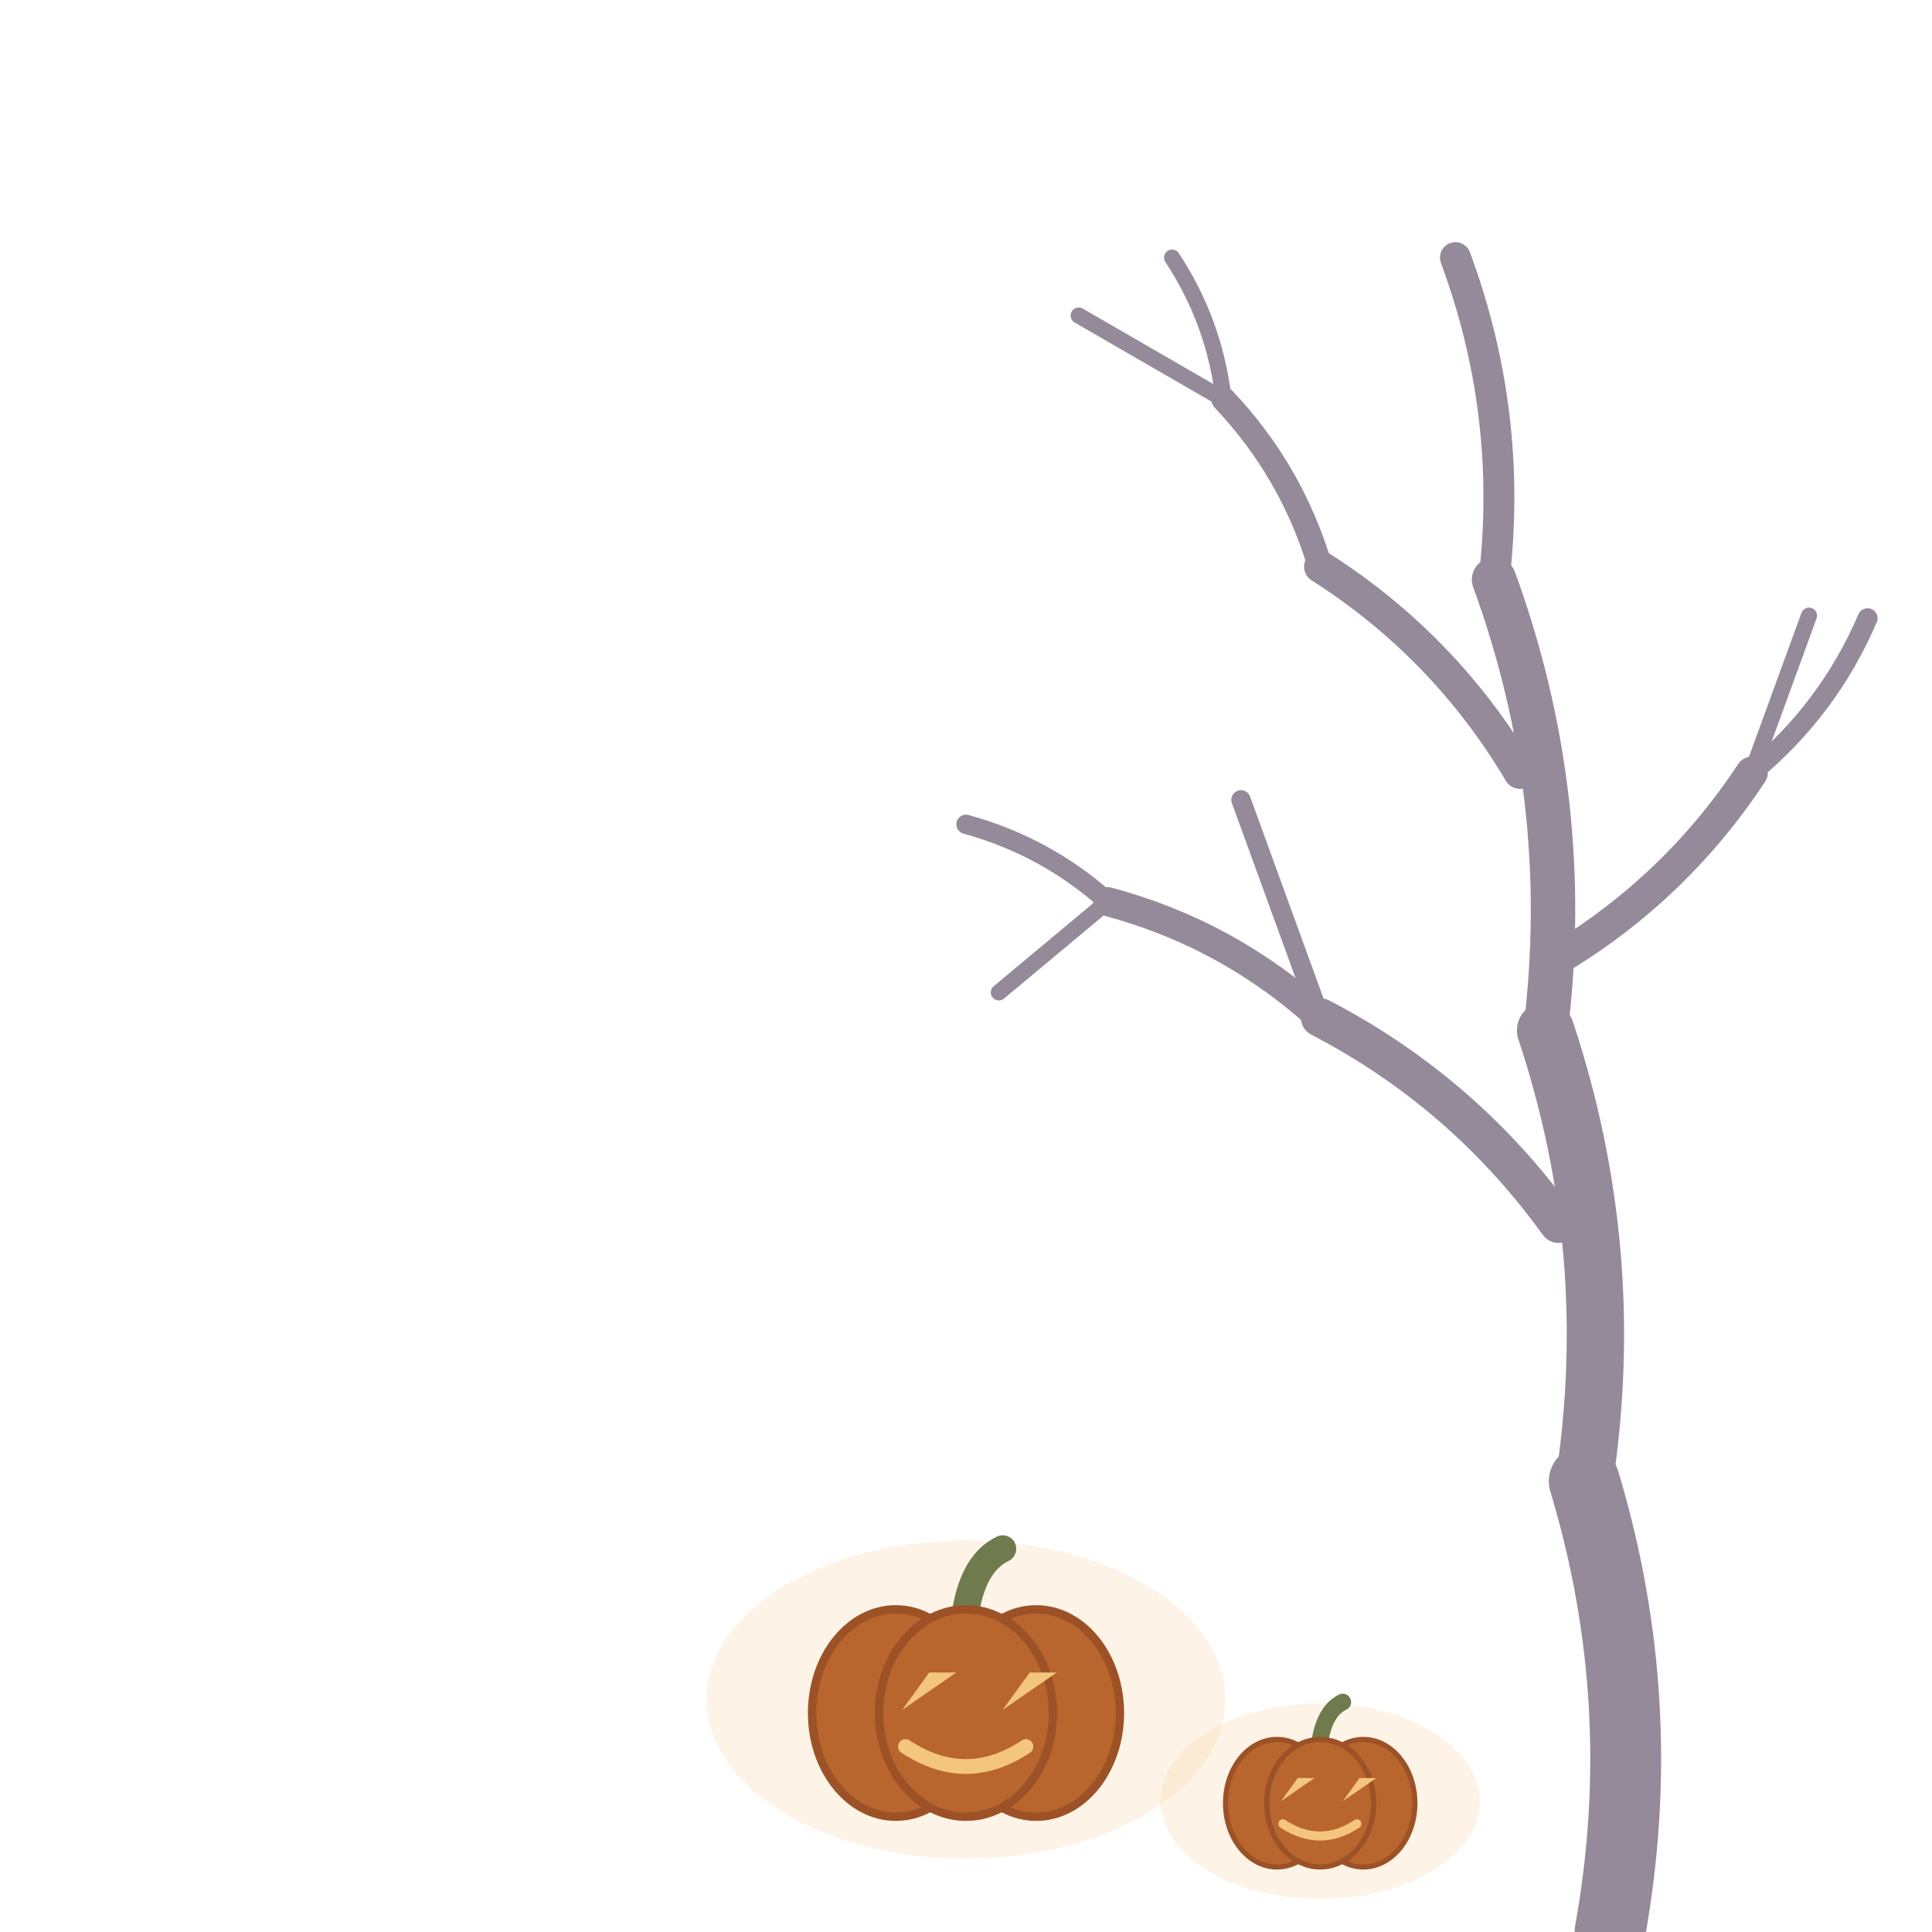
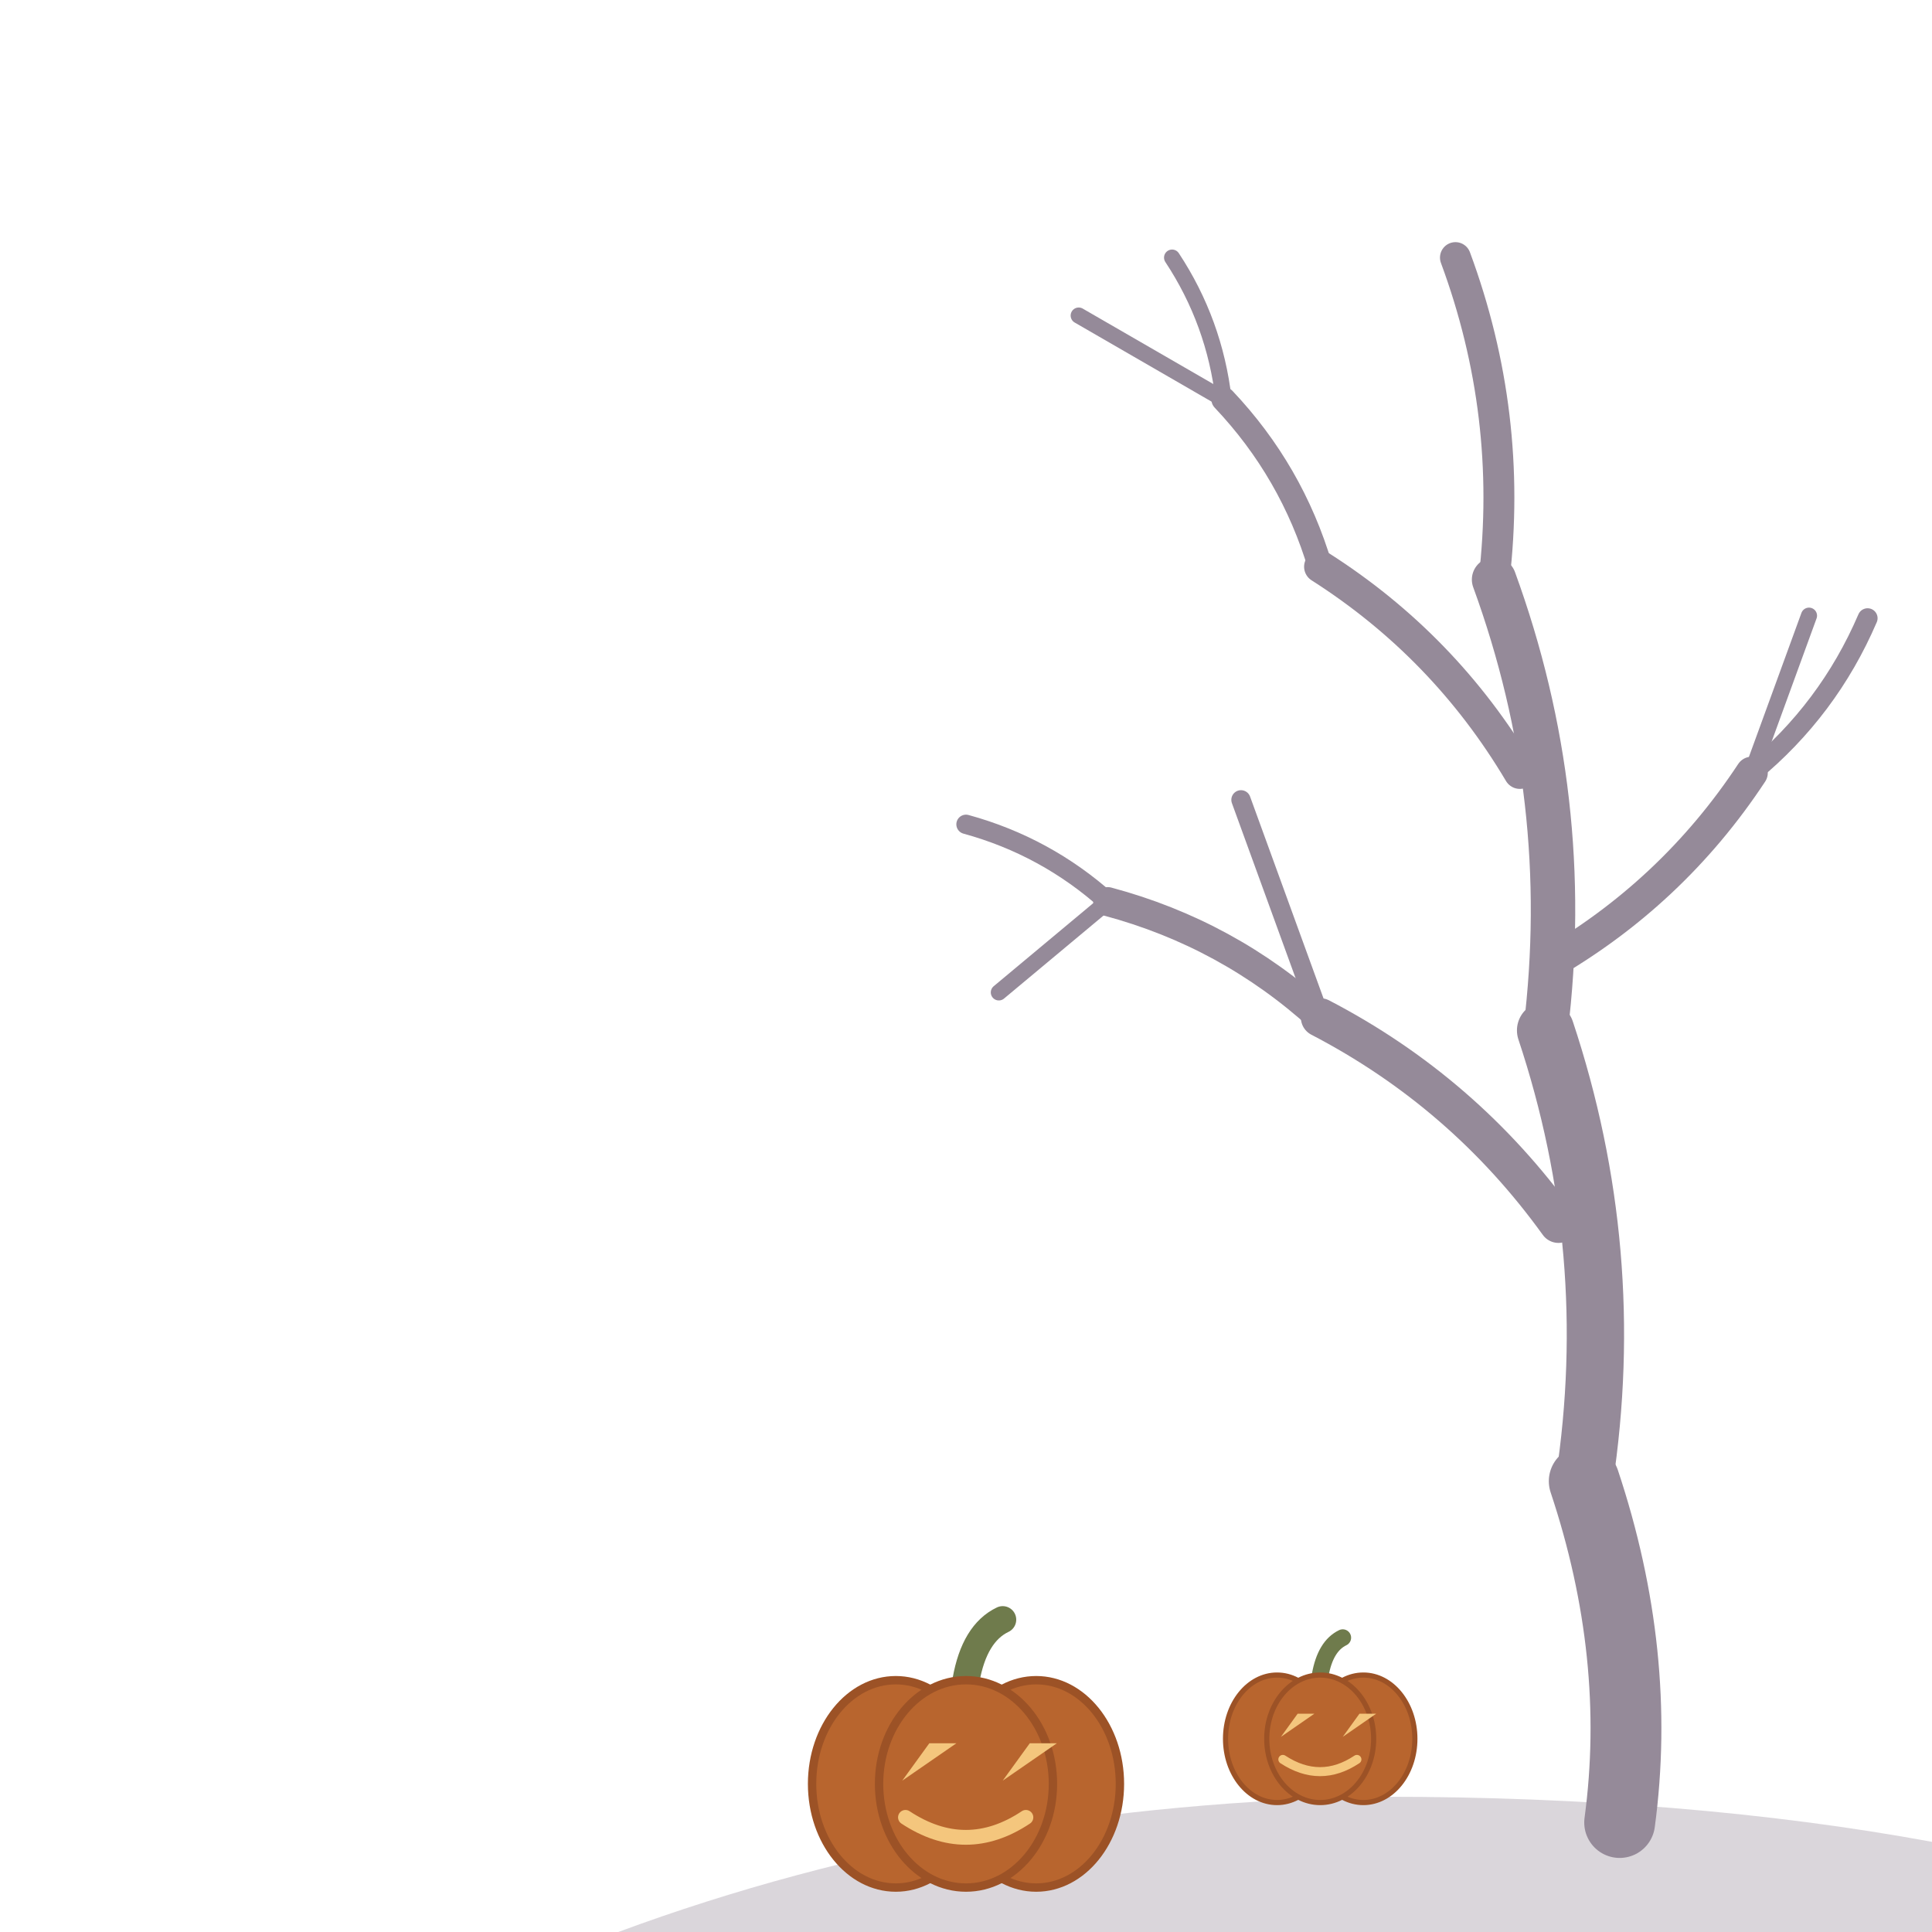
<svg xmlns="http://www.w3.org/2000/svg" viewBox="0 0 300 300" width="300" height="300">
-   <path d="M250 300Q256.4 264.5 246 230" fill="none" stroke="#958A99" stroke-width="11" stroke-linecap="round" opacity="1" />
+   <path d="M96 300Q150 280 215 279Q262 279 300 286L300 300Z" fill="#958A99" opacity="0.35" />
+   <path d="M251.5 283Q255 257 246 230" fill="none" stroke="#958A99" stroke-width="11" stroke-linecap="round" opacity="1" />
  <path d="M246 230Q251.4 194.3 240 160" fill="none" stroke="#958A99" stroke-width="8.9" stroke-linecap="round" opacity="1" />
  <path d="M240 160Q244.4 124 232 90" fill="none" stroke="#958A99" stroke-width="6.9" stroke-linecap="round" opacity="1" />
  <path d="M232 90Q235 64.3 226 40" fill="none" stroke="#958A99" stroke-width="4.8" stroke-linecap="round" opacity="1" />
  <path d="M242 190Q227.3 169.6 205 158" fill="none" stroke="#958A99" stroke-width="6" stroke-linecap="round" opacity="1" />
  <path d="M205 158Q190.7 145 172 140" fill="none" stroke="#958A99" stroke-width="4.5" stroke-linecap="round" opacity="1" />
  <path d="M172 140Q162.4 131.4 150 128" fill="none" stroke="#958A99" stroke-width="3" stroke-linecap="round" opacity="1" />
  <path d="M236 120Q224.3 100.3 205 88" fill="none" stroke="#958A99" stroke-width="5" stroke-linecap="round" opacity="1" />
  <path d="M205 88Q200.6 73.2 190 62" fill="none" stroke="#958A99" stroke-width="3.8" stroke-linecap="round" opacity="1" />
  <path d="M190 62Q188.6 50 182 40" fill="none" stroke="#958A99" stroke-width="2.5" stroke-linecap="round" opacity="1" />
  <path d="M240 150Q259.6 138.8 272 120" fill="none" stroke="#958A99" stroke-width="5" stroke-linecap="round" opacity="1" />
  <path d="M272 120Q283.9 110.2 290 96" fill="none" stroke="#958A99" stroke-width="3.1" stroke-linecap="round" opacity="1" />
  <path d="M205 158L192.7 124.2" stroke="#958A99" stroke-width="3" stroke-linecap="round" />
  <path d="M190 62L167.5 49" stroke="#958A99" stroke-width="2.5" stroke-linecap="round" />
  <path d="M272 120L280.9 95.6" stroke="#958A99" stroke-width="2.5" stroke-linecap="round" />
  <path d="M172 140L155.1 154.1" stroke="#958A99" stroke-width="2.5" stroke-linecap="round" />
-   <ellipse cx="150" cy="263.9" rx="40.3" ry="24.7" fill="rgba(244, 198, 125, 0.18)" />
-   <path d="M150 249.9q1.3 -7.3 5.7 -9.4" fill="none" stroke="#6F7B4C" stroke-width="4.2" stroke-linecap="round" />
-   <ellipse cx="139.1" cy="266" rx="13" ry="16.1" fill="#B8652E" stroke="#9C5226" stroke-width="1.3" />
-   <ellipse cx="160.9" cy="266" rx="13" ry="16.1" fill="#B8652E" stroke="#9C5226" stroke-width="1.3" />
-   <ellipse cx="150" cy="266" rx="13.5" ry="16.1" fill="#B8652E" stroke="#9C5226" stroke-width="1.3" />
-   <path d="M140.1 265.5l4.2 -5.8h4.2z M155.7 265.5l4.2 -5.8h4.2z" fill="#F4C67D" />
-   <path d="M140.6 271.2q9.4 6.2 18.7 0" fill="none" stroke="#F4C67D" stroke-width="2.3" stroke-linecap="round" />
-   <ellipse cx="205" cy="279.7" rx="24.8" ry="15.2" fill="rgba(244, 198, 125, 0.18)" />
-   <path d="M205 270.1q0.8 -4.5 3.5 -5.8" fill="none" stroke="#6F7B4C" stroke-width="2.6" stroke-linecap="round" />
-   <ellipse cx="198.3" cy="280" rx="8" ry="9.9" fill="#B8652E" stroke="#9C5226" stroke-width="0.8" />
-   <ellipse cx="211.7" cy="280" rx="8" ry="9.9" fill="#B8652E" stroke="#9C5226" stroke-width="0.8" />
-   <ellipse cx="205" cy="280" rx="8.3" ry="9.9" fill="#B8652E" stroke="#9C5226" stroke-width="0.8" />
-   <path d="M198.9 279.7l2.6 -3.6h2.6z M208.5 279.7l2.6 -3.6h2.6z" fill="#F4C67D" />
-   <path d="M199.2 283.2q5.8 3.8 11.5 0" fill="none" stroke="#F4C67D" stroke-width="1.4" stroke-linecap="round" />
+   <g transform="translate(0 11)">
+     <path d="M150 249.9q1.3 -7.3 5.7 -9.4" fill="none" stroke="#6F7B4C" stroke-width="4.2" stroke-linecap="round" />
+     <ellipse cx="139.1" cy="266" rx="13" ry="16.1" fill="#B8652E" stroke="#9C5226" stroke-width="1.3" />
+     <ellipse cx="160.9" cy="266" rx="13" ry="16.1" fill="#B8652E" stroke="#9C5226" stroke-width="1.3" />
+     <ellipse cx="150" cy="266" rx="13.5" ry="16.1" fill="#B8652E" stroke="#9C5226" stroke-width="1.3" />
+     <path d="M140.1 265.5l4.2 -5.8h4.2z M155.7 265.5l4.2 -5.8h4.2z" fill="#F4C67D" />
+     <path d="M140.6 271.2q9.4 6.2 18.7 0" fill="none" stroke="#F4C67D" stroke-width="2.3" stroke-linecap="round" />
+   </g>
+   <g transform="translate(0 -10)">
+     <path d="M205 270.1q0.8 -4.5 3.5 -5.8" fill="none" stroke="#6F7B4C" stroke-width="2.6" stroke-linecap="round" />
+     <ellipse cx="198.3" cy="280" rx="8" ry="9.9" fill="#B8652E" stroke="#9C5226" stroke-width="0.8" />
+     <ellipse cx="211.7" cy="280" rx="8" ry="9.9" fill="#B8652E" stroke="#9C5226" stroke-width="0.8" />
+     <ellipse cx="205" cy="280" rx="8.3" ry="9.9" fill="#B8652E" stroke="#9C5226" stroke-width="0.8" />
+     <path d="M198.9 279.7l2.6 -3.6h2.6z M208.5 279.7l2.6 -3.6h2.6z" fill="#F4C67D" />
+     <path d="M199.2 283.2q5.8 3.8 11.5 0" fill="none" stroke="#F4C67D" stroke-width="1.4" stroke-linecap="round" />
+   </g>
</svg>
